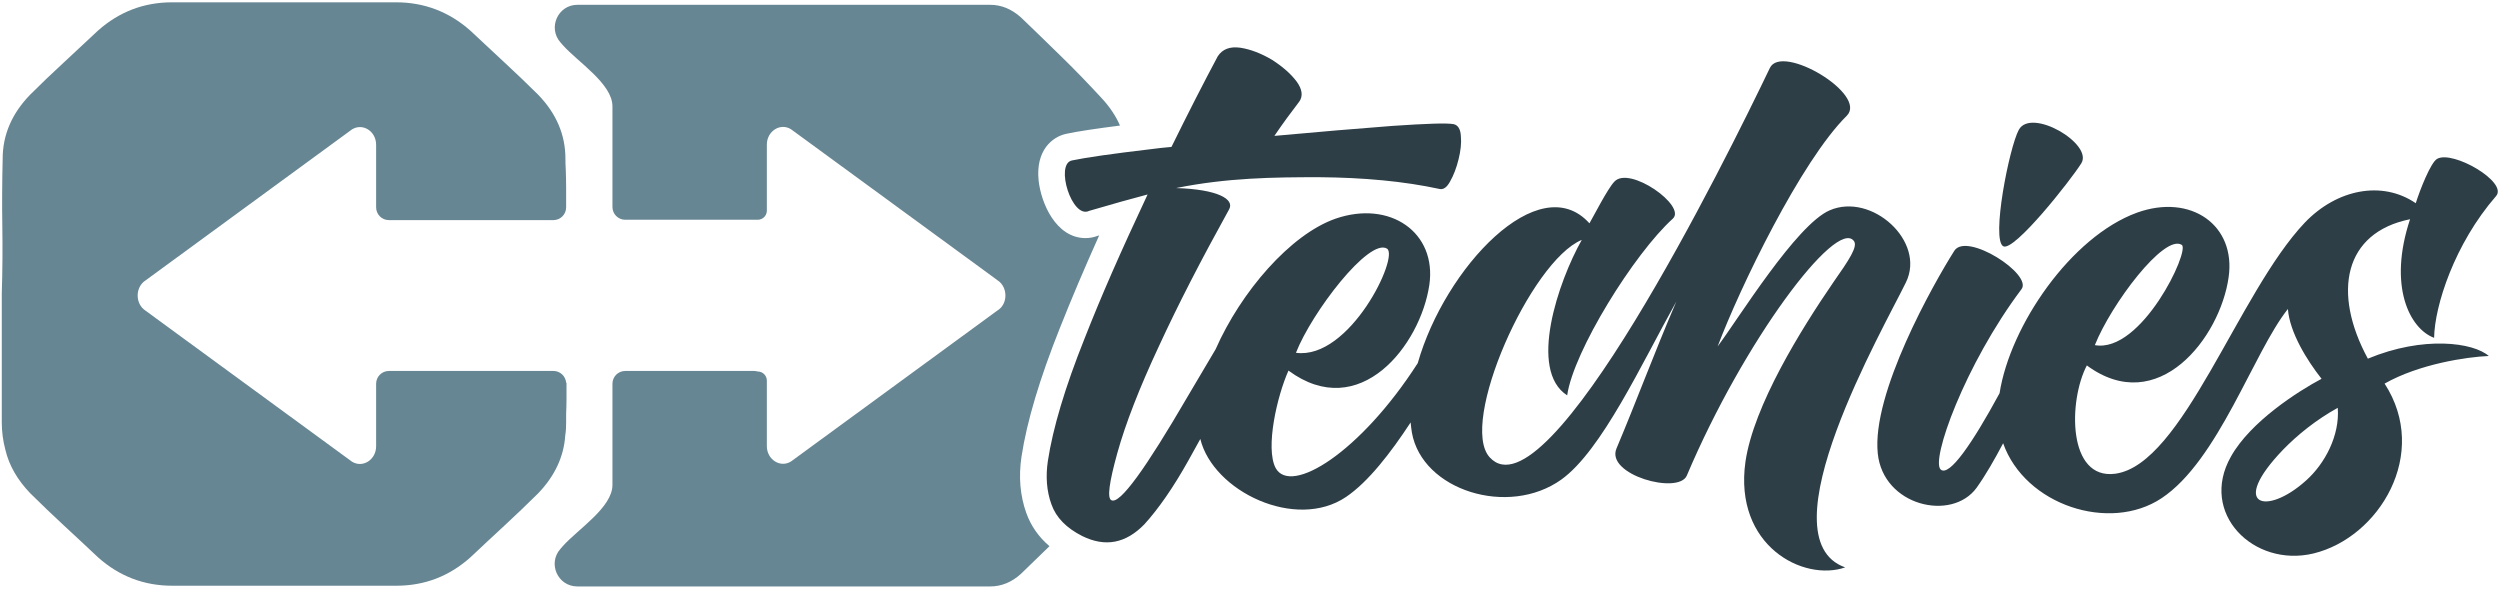
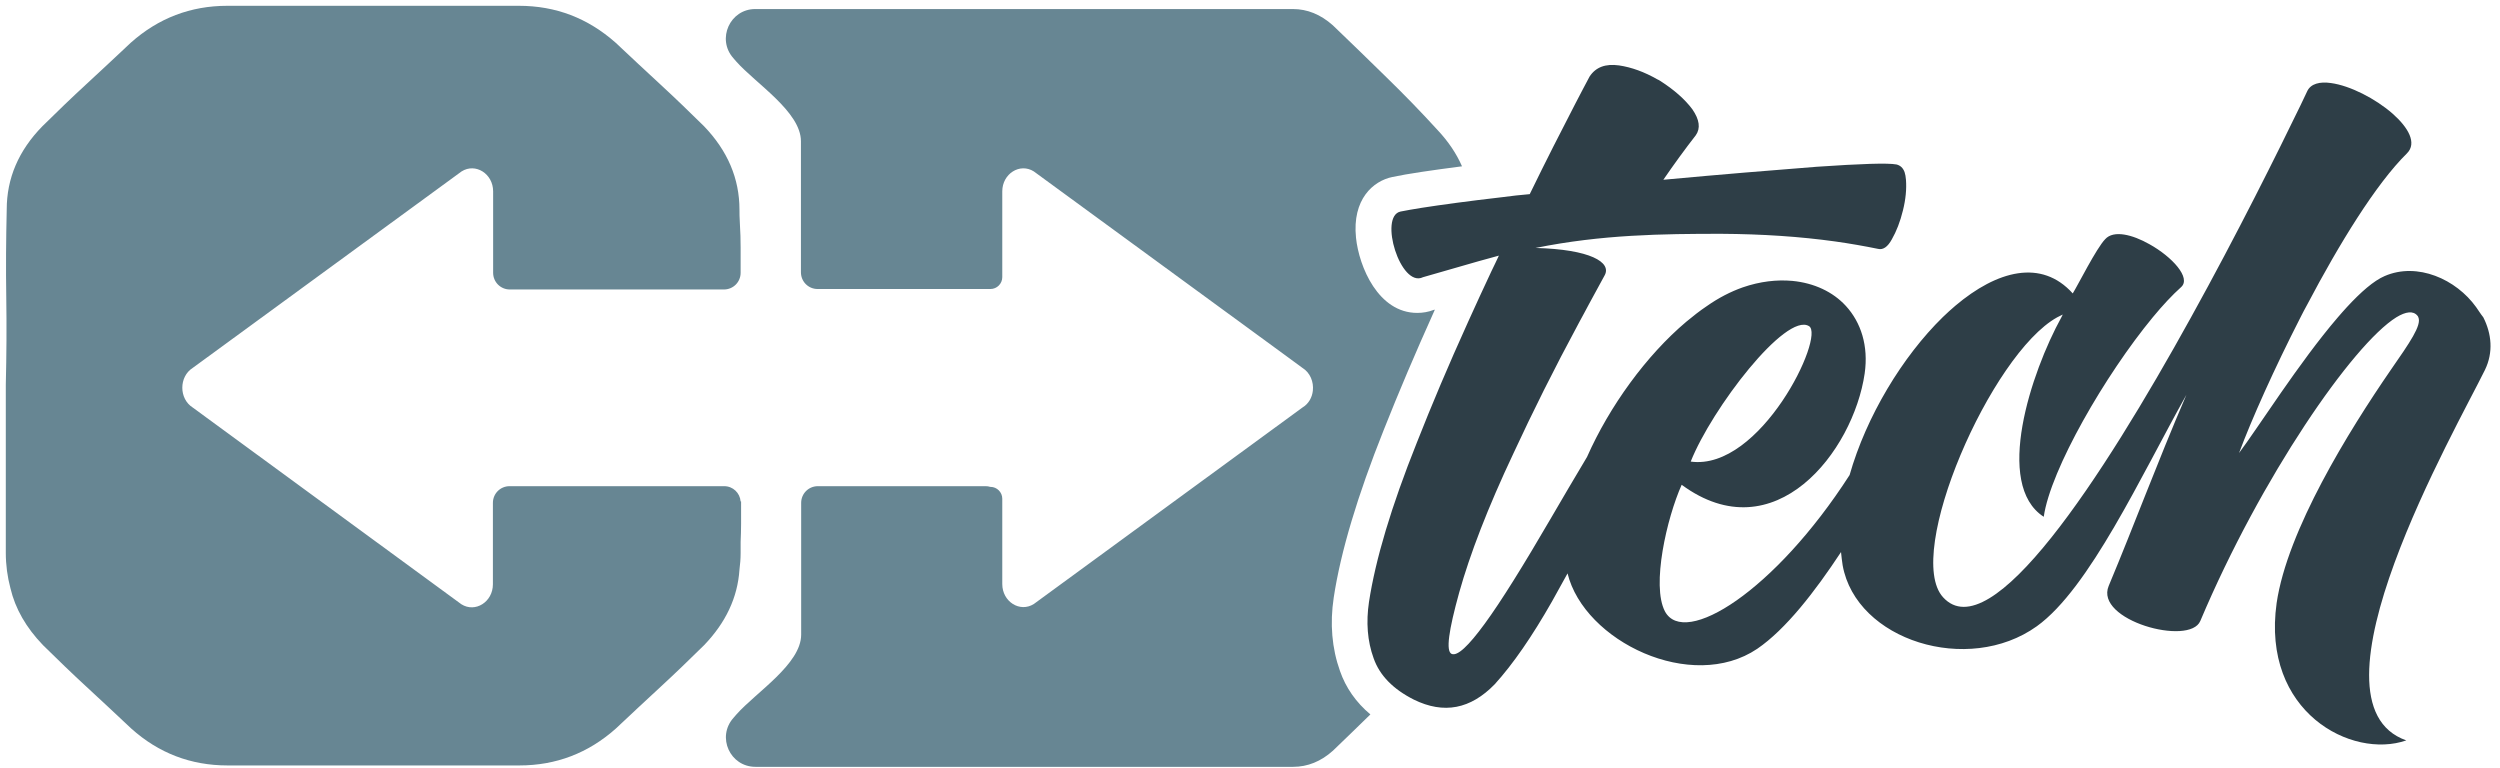
- <svg xmlns="http://www.w3.org/2000/svg" version="1.1" id="Layer_1" x="0px" y="0px" viewBox="0 0 1403.8 331.1" style="enable-background:new 0 0 1403.8 331.1;" xml:space="preserve">
+ <svg xmlns="http://www.w3.org/2000/svg" version="1.1" id="Layer_1" x="0px" y="0px" viewBox="0 0 1077.8 331.1" style="enable-background:new 0 0 1077.8 331.1;" xml:space="preserve">
  <style type="text/css">
	.st0{fill:#678693;}
	.st1{fill:#2E3E47;}
</style>
  <g>
-     <g>
-       <path class="st0" d="M317.9,237.1v-4.8c0.1-2.5,0.2-5.1,0.2-7.8c0-3.4,0-6.6,0-9.6l-0.2,0c-0.3-3.7-3.4-6.6-7.1-6.6h-31.1h-3.8    h-57.5c-4,0-7.2,3.2-7.2,7.2v35.1c0,7.6-7.6,12.4-13.6,8.6L87.8,178.9l-6-4.4c-6-3.8-6-13.3,0-17.1l115.8-84.7    c6-3.8,13.6,0.9,13.6,8.6v35.1c0,4,3.2,7.2,7.2,7.2h61.2h31.1c4,0,7.2-3.2,7.2-7.2V115c0-3,0-6.1,0-9.6c0-3.4-0.1-6.7-0.2-9.8    c-0.2-3.1-0.2-5.3-0.2-6.5c0-13.4-5.1-25.4-15.4-36c-6.3-6.2-12.5-12.2-18.8-18c-6.3-5.8-12.7-11.8-19.3-18    C252.1,6.6,238.2,1.3,222.4,1.3H96.6C80.8,1.3,66.9,6.6,55,17.2c-6.6,6.2-13,12.2-19.3,18c-6.3,5.8-12.6,11.8-18.8,18    C6.7,63.7,1.5,75.7,1.5,89.1c-0.3,12.8-0.4,25.4-0.2,37.8C1.5,139.4,1.4,152,1,164.8v72.4c0,5.3,0.7,10.4,2,15.3    c2.1,8.9,6.8,17,14,24.5c6.3,6.2,12.5,12.2,18.8,18s12.7,11.8,19.3,18c11.9,10.6,25.8,15.9,41.6,15.9h125.8    c15.9,0,29.7-5.3,41.6-15.9c6.6-6.2,13-12.2,19.3-18c6.3-5.8,12.5-11.8,18.8-18c9.3-9.7,14.4-20.5,15.2-32.5    C317.8,242.1,317.9,239.6,317.9,237.1z" />
-       <path class="st0" d="M576.3,288.1c-3.5-9.8-4.4-20.4-2.7-31.7c3-19.8,10.3-44,21.5-72.1c6.5-16.4,13.5-32.9,22.1-52.1    c-0.2,0.1-0.3,0.1-0.5,0.1c-2.3,0.9-4.7,1.4-7.1,1.4c-16.8,0-25.1-19.9-26.4-32.4c-1.7-16.6,7.4-24.5,15.7-26.2    c6.6-1.4,16.8-2.9,30-4.6c-2.4-5.5-5.9-10.7-10.5-15.6c-7.2-7.8-14.5-15.4-22.1-22.8c-7.6-7.5-15.3-14.9-23.1-22.4    c-5.3-4.7-11-7-17.2-7H324.2c-10.9,0-16.7,12.9-9.5,21.1l1.3,1.5c8.4,9.5,27.9,21.7,27.9,34.4v56.5c0,4,3.2,7.2,7.2,7.2h23.7h50.7    c2.8,0,5.1-2.3,5.1-5.1V81.2c0-7.6,7.6-12.4,13.6-8.6l103.8,75.9l12,8.8c3.4,2.1,4.9,6.1,4.5,9.8c-0.3,2.9-1.8,5.7-4.5,7.3    l-115.8,84.7c-6,3.8-13.6-1-13.6-8.6v-13.9v-8.1v-13c0-0.1,0-0.1,0-0.2v-1.6c0-2.8-2.3-5.1-5.1-5.1h-0.1c-0.6-0.2-1.3-0.3-2-0.3    h-48.6h-23.7c-4,0-7.2,3.2-7.2,7.2v0.1c0,0.1,0,0.1,0,0.2v56.5c0,12.7-19.5,24.9-27.9,34.4l-1.3,1.5c-7.3,8.2-1.5,21.1,9.5,21.1    H556c6.2,0,12-2.3,17.2-7c5.4-5.2,10.8-10.4,16.1-15.6C583.2,301.5,578.9,295.3,576.3,288.1z" />
-       <g>
-         <g>
-           <path class="st1" d="M1070.2,158.6c11.4-23.1-19.3-50.7-42.8-40.5c-18.8,8.1-51.4,61.1-62.9,76.4      c12.4-32.9,46.8-104.1,72.5-129.5c12-12-36.6-40.9-43.2-26.8c-24.5,51.1-124.9,254.2-157.3,218.6      c-17.5-19.1,22.9-110.1,51.7-122.1c-13.2,23.4-30.2,73.2-8.2,87.3c3.5-24.7,37.6-79.6,59.3-99.2c7.9-7.1-24.4-30-32.8-20.8      c-3.8,3.9-11.9,19.9-14,23.4c-28.2-31.4-81.2,25-96.4,78.5c-32.3,50.3-71.3,74.4-79.8,58.9c-5.9-11.2,0.8-40.4,7.2-54.7      c40,29.5,74.1-14.3,79.1-48.1c4.3-29.5-22.1-47.8-52.7-37.2c-25.4,8.9-53.1,41.1-67.3,73.3c-5.6,9.4-10.8,18.2-15.5,26.2      c-12,20.6-21.6,35.9-28.7,45.6c-7.1,9.7-11.9,14.2-14.3,13c-2.5-1.1-1.3-9.9,3.3-26.5c4.6-16.5,12.4-36.6,23.4-60.1      c10.9-23.6,23.1-47.3,39.4-76.8c3.1-5.6-6.3-11.2-29.8-11.9c28.7-5.8,54.9-6.1,80.2-6.1c25.2,0.2,47.8,2.3,67.7,6.6      c2.1,0.5,4.1-0.8,5.9-4.1c2-3.5,3.6-7.6,4.8-12.5c1.2-4.8,1.7-9.2,1.3-13.2c-0.2-3.9-1.7-6.1-4.1-6.6c-3.8-0.7-15.3-0.3-34.4,1      c-19.3,1.5-41.3,3.3-66.2,5.6c4.6-6.8,9.4-13.3,14-19.3c2.1-3,1.7-6.8-1.5-11.2c-3.3-4.4-7.9-8.4-13.8-12.2      c-6.1-3.6-12-5.9-17.8-6.8c-5.8-0.8-10,0.7-12.7,4.8C676,46.2,667.4,63,657.8,82.5c-4,0.3-7.9,0.8-11.9,1.3      c-21.2,2.5-35.9,4.6-44,6.3c-9.6,2,0,33.1,9.7,28.3c13-3.8,24-6.9,32.8-9.2c-15.3,32.6-25.9,56.7-35.4,80.9      c-11,27.5-17.8,50.4-20.6,68.7c-1.3,8.7-0.7,17,2,24.4c2.6,7.4,8.4,13.3,17.3,17.8c13,6.4,24.5,4.1,34.9-6.6      c7.9-8.7,16.2-20.6,24.7-35.8c2.3-4.1,4.5-8.1,6.7-12.1c7.2,29.4,53.6,51.7,81.9,32.5c12.4-8.4,25-24.7,36.2-41.8      c0.2,2,0.4,3.9,0.7,5.7c5.8,32.5,54.2,47.6,83.9,26.4c22.7-16.3,45-64.9,64.6-100c-13,30.3-22.2,55.5-33.6,82.5      c-6.3,14.8,34.9,26.2,39.5,15.2c32-75.6,83.7-144.3,93.7-131.8c2.6,3-2.6,10.7-11.5,23.4c-18.1,26.4-44.7,69.2-49.3,100.7      c-6.6,47.1,32.5,67.5,56,59.3C989.8,302.2,1057.9,183.9,1070.2,158.6z M778.8,139.6c7.1,4.3-20.9,62.6-51.1,58.5      C736.7,175.2,768.7,133.5,778.8,139.6z" />
-           <path class="st1" d="M1124.9,138.3c6.1,3.1,37.7-36.9,43.8-46.6c6.8-10.9-28.2-31.5-35.1-18.8      C1128.2,82.8,1118,134.7,1124.9,138.3z" />
-           <path class="st1" d="M1366.8,189.7c0.3-18,11.4-52.7,34.8-79.6c6.8-7.9-24.4-25.9-33.1-20.9c-3.6,2-9.6,17.3-12,24.9      c-18.9-12.9-44.3-7.9-62.3,10.9c-37.4,39.4-68.5,135.8-106.4,141c-26.9,3.6-26.4-40.9-16-60.8c40,29.5,74.8-15.6,79.6-49.4      c4.3-29.3-21.1-47.3-51.4-36.4c-37.1,13.5-71.3,63.5-77.2,101.4c-15.4,28.4-28.2,46.9-33,42.9c-5.9-4.9,13.5-59,45.3-101.3      c6.4-8.4-30.8-32.3-37.7-21.6c-11.9,18.8-46.5,80.2-43,113.8c3,29.5,41.5,38.5,55.5,19.3c5-7,10-15.7,14.9-25      c12.3,34.8,59.8,50.2,88.9,30.9c32-21.2,51.7-82.1,71-106.3c1,13.2,10.7,28.8,18.9,39.2c-13,6.9-39.9,24-50.9,43.7      c-18,31.8,12.7,62.4,46.3,54.4c36.9-8.9,65.6-56,40-95.4c19.4-11,46.1-15,58.5-15.5c-8.6-7.6-36.7-11.5-67.9,1.5      c-20.1-37.1-13.5-70.8,23.7-78.3C1340.8,160.7,1353.1,184.6,1366.8,189.7z M1225.1,137.5c4.8,3.1-22.6,61-48.8,56.3      C1185.4,170.9,1215.2,131.2,1225.1,137.5z M1294.8,269.9c-22.1,19.9-43.5,14.5-12.7-17.5c7.9-8.1,18.3-16.6,30.6-23.4      C1313.9,244.5,1305.5,260.4,1294.8,269.9z" />
-         </g>
-       </g>
-     </g>
+     <path class="st0" d="M319.3,238.4v-4.8c0.1-2.5,0.2-5.1,0.2-7.8c0-3.4,0-6.6,0-9.6l-0.2,0c-0.3-3.7-3.3-6.6-7.1-6.6H281h-3.8h-57.5   c-4,0-7.2,3.2-7.2,7.2v35.1c0,7.6-7.6,12.4-13.6,8.6L89.1,180.1l-6-4.4c-6-3.8-6-13.3,0-17.1L199,73.9c6-3.8,13.6,1,13.6,8.6v35.1   c0,4,3.2,7.2,7.2,7.2H281h31.1c4,0,7.2-3.2,7.2-7.2v-1.3c0-3,0-6.1,0-9.6c0-3.4-0.1-6.7-0.3-9.8c-0.2-3.1-0.2-5.3-0.2-6.5   c0-13.4-5.1-25.4-15.3-36c-6.3-6.2-12.5-12.2-18.8-18c-6.3-5.8-12.7-11.8-19.3-18C253.4,7.8,239.6,2.5,223.7,2.5H98   c-15.8,0-29.7,5.3-41.6,15.9c-6.6,6.2-13,12.2-19.3,18c-6.3,5.8-12.5,11.8-18.8,18C8,64.9,2.9,76.9,2.9,90.3   c-0.3,12.8-0.4,25.4-0.2,37.8c0.2,12.5,0.1,25.1-0.2,37.8v72.4c0,5.3,0.7,10.4,2,15.3c2.1,8.9,6.8,17,14,24.5   c6.3,6.2,12.5,12.2,18.8,18c6.3,5.8,12.7,11.8,19.3,18C68.4,324.7,82.3,330,98.1,330h125.8c15.8,0,29.7-5.3,41.6-15.9   c6.6-6.2,13-12.2,19.3-18c6.3-5.8,12.5-11.8,18.8-18c9.3-9.7,14.4-20.5,15.2-32.5C319.1,243.3,319.3,240.8,319.3,238.4z" />
+     <path class="st0" d="M577.7,289.3c-3.5-9.8-4.4-20.4-2.7-31.7c3-19.8,10.3-44,21.5-72.1c6.5-16.4,13.5-32.9,22.1-52   c-0.2,0-0.3,0.1-0.5,0.1c-2.3,0.9-4.7,1.3-7.1,1.3c-16.8,0-25.1-19.9-26.4-32.4c-1.7-16.6,7.4-24.5,15.7-26.2   c6.6-1.4,16.9-2.9,30-4.6c-2.4-5.5-5.9-10.7-10.5-15.6c-7.1-7.8-14.5-15.4-22.1-22.8c-7.6-7.5-15.3-14.9-23.1-22.4   c-5.3-4.7-11-7-17.2-7H325.6c-10.9,0-16.7,12.9-9.5,21.1l1.3,1.5c8.4,9.5,27.9,21.7,27.9,34.4v56.5c0,4,3.2,7.2,7.2,7.2h23.7H427   c2.8,0,5.1-2.3,5.1-5.1V82.5c0-7.6,7.6-12.4,13.6-8.6l103.8,75.9l12,8.8c3.4,2.1,4.9,6.1,4.5,9.8c-0.3,2.9-1.8,5.7-4.5,7.3   l-115.8,84.7c-6,3.8-13.6-1-13.6-8.6v-13.9v-8.1v-13c0-0.1,0-0.1,0-0.2V215c0-2.8-2.3-5.1-5.1-5.1h-0.1c-0.6-0.2-1.3-0.3-2-0.3   h-48.6h-23.7c-4,0-7.2,3.2-7.2,7.2v0.1c0,0.1,0,0.1,0,0.2v56.5c0,12.7-19.5,24.9-27.9,34.4l-1.3,1.5c-7.3,8.2-1.5,21.1,9.5,21.1   h231.8c6.2,0,12-2.3,17.2-7c5.4-5.2,10.8-10.4,16.1-15.6C584.6,302.8,580.2,296.5,577.7,289.3z" />
+     <path class="st1" d="M1067.5,132.4c-8.6-12-25.3-19.5-39.4-13.4c-4.7,2-10.3,6.9-16.3,13.4c-1.3,1.4-2.6,2.9-3.9,4.4   c-16.6,19.3-34.6,47.9-42.6,58.5c5.4-14.5,15.2-36.4,26.5-58.5c0.9-1.8,1.9-3.7,2.9-5.5c13.8-26.2,29.6-52,43-65.2   c4.4-4.4,0.6-11.1-6.2-17.1c-7.4-6.5-18.4-12.1-26.6-13.2c-4.8-0.7-8.7,0.3-10.2,3.5c-0.9,1.8-1.9,3.9-2.9,6.1   c-9.8,20.2-27.2,55.3-47.2,91.4c-38.5,69.7-86.4,143.2-106.9,120.7c-17-18.6,20.7-104.9,49.2-120.7c0.8-0.4,1.6-0.8,2.4-1.2   c-0.2,0.4-0.4,0.8-0.6,1.2c-13.1,23.8-29.1,72.1-7.6,86c2.9-20.4,26.6-61.3,47-86c4.3-5.2,8.4-9.6,12.2-13   c4.5-4-3.9-13.1-13.6-18.5c-7.4-4.2-15.5-6.2-19.1-2.2c-3.8,3.9-11.8,19.9-14,23.4c-13.5-15-32.6-9.9-50.6,5.3   c-1.8,1.5-3.6,3.2-5.4,4.9c-17.4,17-33,42.8-40.2,68.1c-32.3,50.2-71.2,74.4-79.6,58.8c-5.9-11.2,0.8-40.3,7.2-54.6   c40,29.4,74-14.3,78.9-48c1.7-11.9-1.6-22-8.1-29.1c-5.6-6.1-13.7-9.9-23.1-10.8c-6.6-0.6-13.9,0.2-21.4,2.8   c-5.1,1.8-10.4,4.5-15.5,8.1c-3,2-5.9,4.3-8.8,6.7c-17.2,14.5-33.1,36.4-42.8,58.3c-5.6,9.4-10.8,18.2-15.5,26.3   c-12,20.6-21.5,35.9-28.6,45.6c-7.1,9.7-11.8,14.1-14.3,13c-2.5-1.2-1.3-9.9,3.3-26.5c4.6-16.4,12.3-36.5,23.4-60   c8.3-17.9,17.3-36,28.4-56.6c1.4-2.6,2.8-5.1,4.2-7.8c2.2-4,4.4-8.1,6.7-12.3c3.1-5.6-6.2-11.2-29.8-11.8   c28.6-5.8,54.8-6.1,80.1-6.1c17.7,0.1,34,1.2,49.1,3.3c6.4,0.9,12.6,2,18.5,3.2c2.1,0.5,4.1-0.8,5.9-4.1c2-3.5,3.6-7.6,4.8-12.5   c1.2-4.8,1.6-9.2,1.3-13.2c-0.1-1.3-0.3-2.4-0.6-3.3c-0.7-1.9-1.9-2.9-3.5-3.3c-3.8-0.7-15.3-0.3-34.4,1   c-19.2,1.5-41.3,3.3-66.1,5.6c4.6-6.7,9.4-13.3,14-19.2c2.1-3,1.6-6.7-1.5-11.2c-3.3-4.4-7.9-8.4-13.8-12.2   c-0.4-0.3-0.9-0.5-1.3-0.7c-5.6-3.2-11.1-5.2-16.5-6c-5.8-0.8-10,0.7-12.7,4.8c-2,3.8-4.1,7.7-6.2,11.8   c-6,11.6-12.6,24.5-19.6,38.9c-3.9,0.3-7.9,0.8-11.8,1.3c-14.8,1.7-26.4,3.3-34.8,4.6c-3.6,0.6-6.7,1.1-9.1,1.6   c-9.5,2,0,33.1,9.7,28.3c9-2.6,17-4.9,24-6.9c3.1-0.9,6-1.6,8.7-2.4c-1.1,2.3-2.1,4.5-3.2,6.7c-3.6,7.7-6.9,14.8-10,21.7   c-8.7,19.2-15.7,35.8-22.2,52.3c-11,27.5-17.8,50.3-20.6,68.6c-1.3,8.7-0.7,16.9,2,24.3c2.6,7.4,8.4,13.3,17.3,17.8   c13,6.4,24.5,4.1,34.9-6.6c7.9-8.7,16.1-20.6,24.7-35.7c2.3-4.1,4.5-8.1,6.7-12.1c7.2,29.3,53.5,51.6,81.8,32.5   c12.3-8.4,24.9-24.7,36.1-41.7c0.2,1.9,0.4,3.9,0.7,5.7c5.8,32.4,54.1,47.5,83.7,26.3c22.7-16.3,44.9-64.8,64.5-99.8   c-13,30.3-22.2,55.4-33.5,82.4c-6.2,14.8,34.9,26.1,39.5,15.1c26.2-62,65.7-119.2,84.5-130.9c4.1-2.5,7.3-2.9,9.1-0.7   c0.2,0.2,0.3,0.4,0.4,0.7c1.5,3.4-3.7,10.9-11.9,22.7c-18.1,26.3-44.6,69.1-49.2,100.5c-6.6,47,32.4,67.4,55.9,59.2   c-46.4-16.3,21.5-134.4,33.9-159.7c3.7-7.6,2.9-15.6-0.7-22.7C1069.4,135.3,1068.5,133.8,1067.5,132.4z M779.9,140.6   c7.1,4.3-20.9,62.5-51,58.4C738,176.1,769.9,134.5,779.9,140.6z" />
  </g>
</svg>
